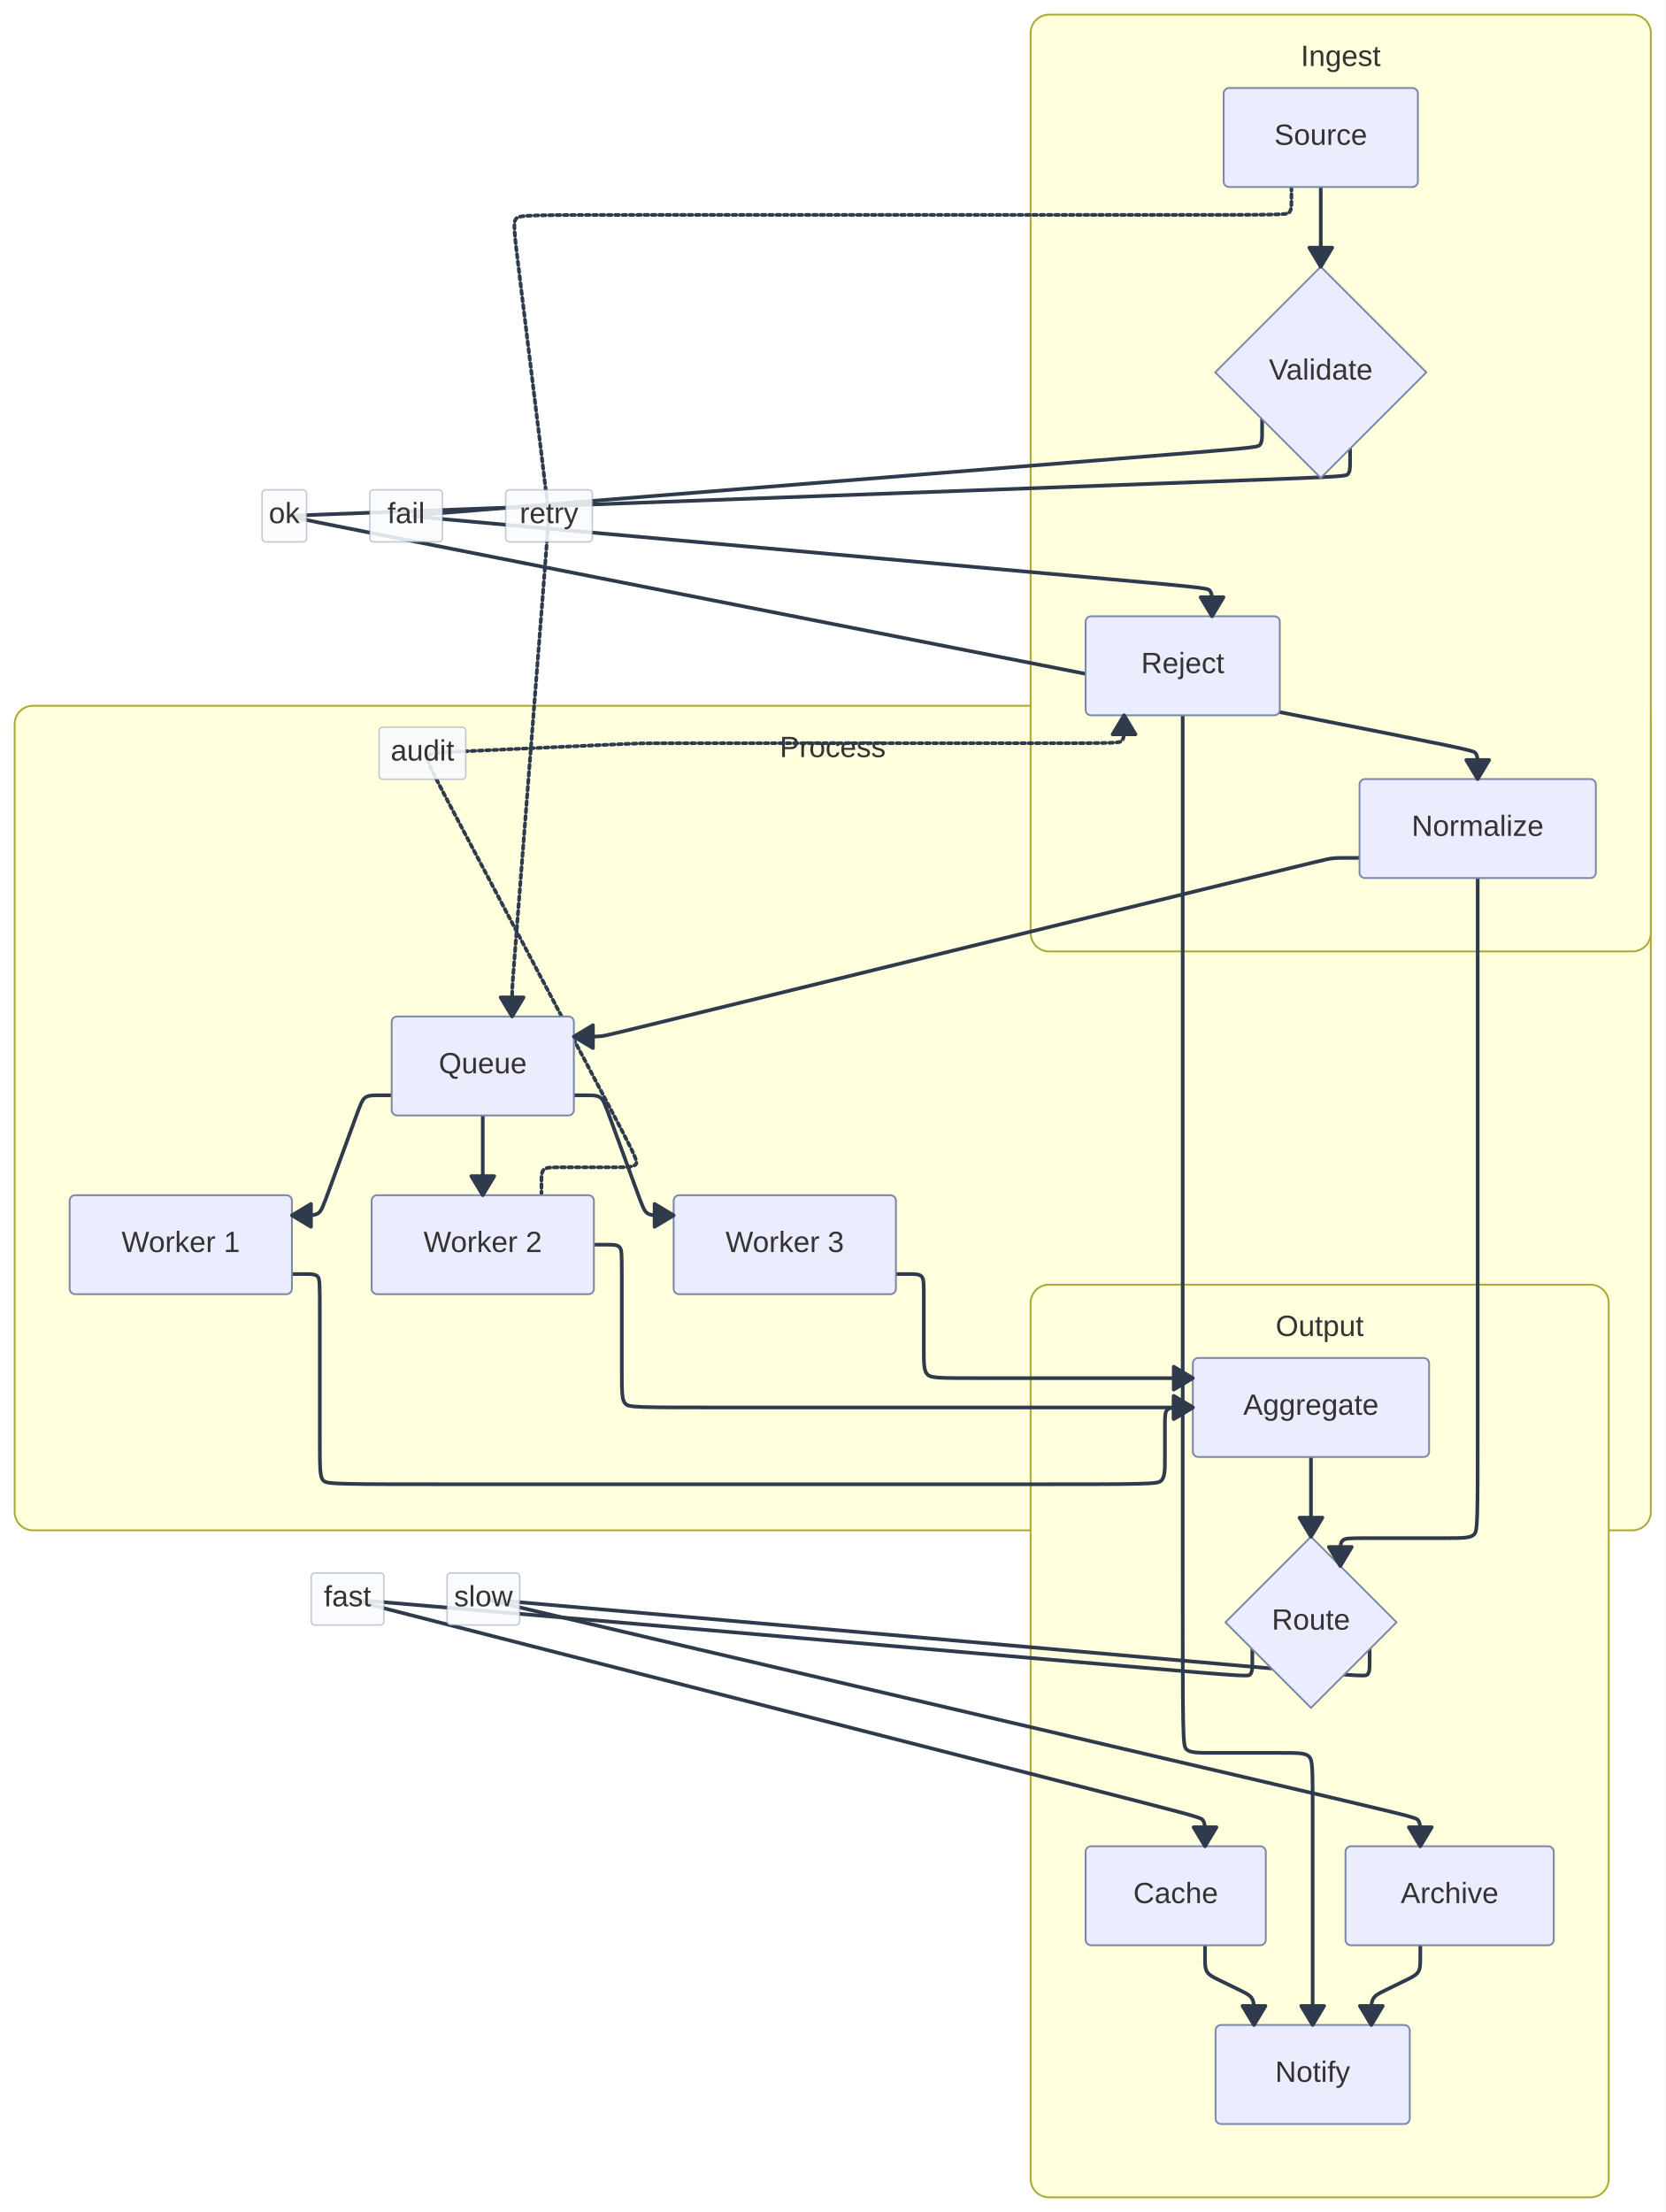
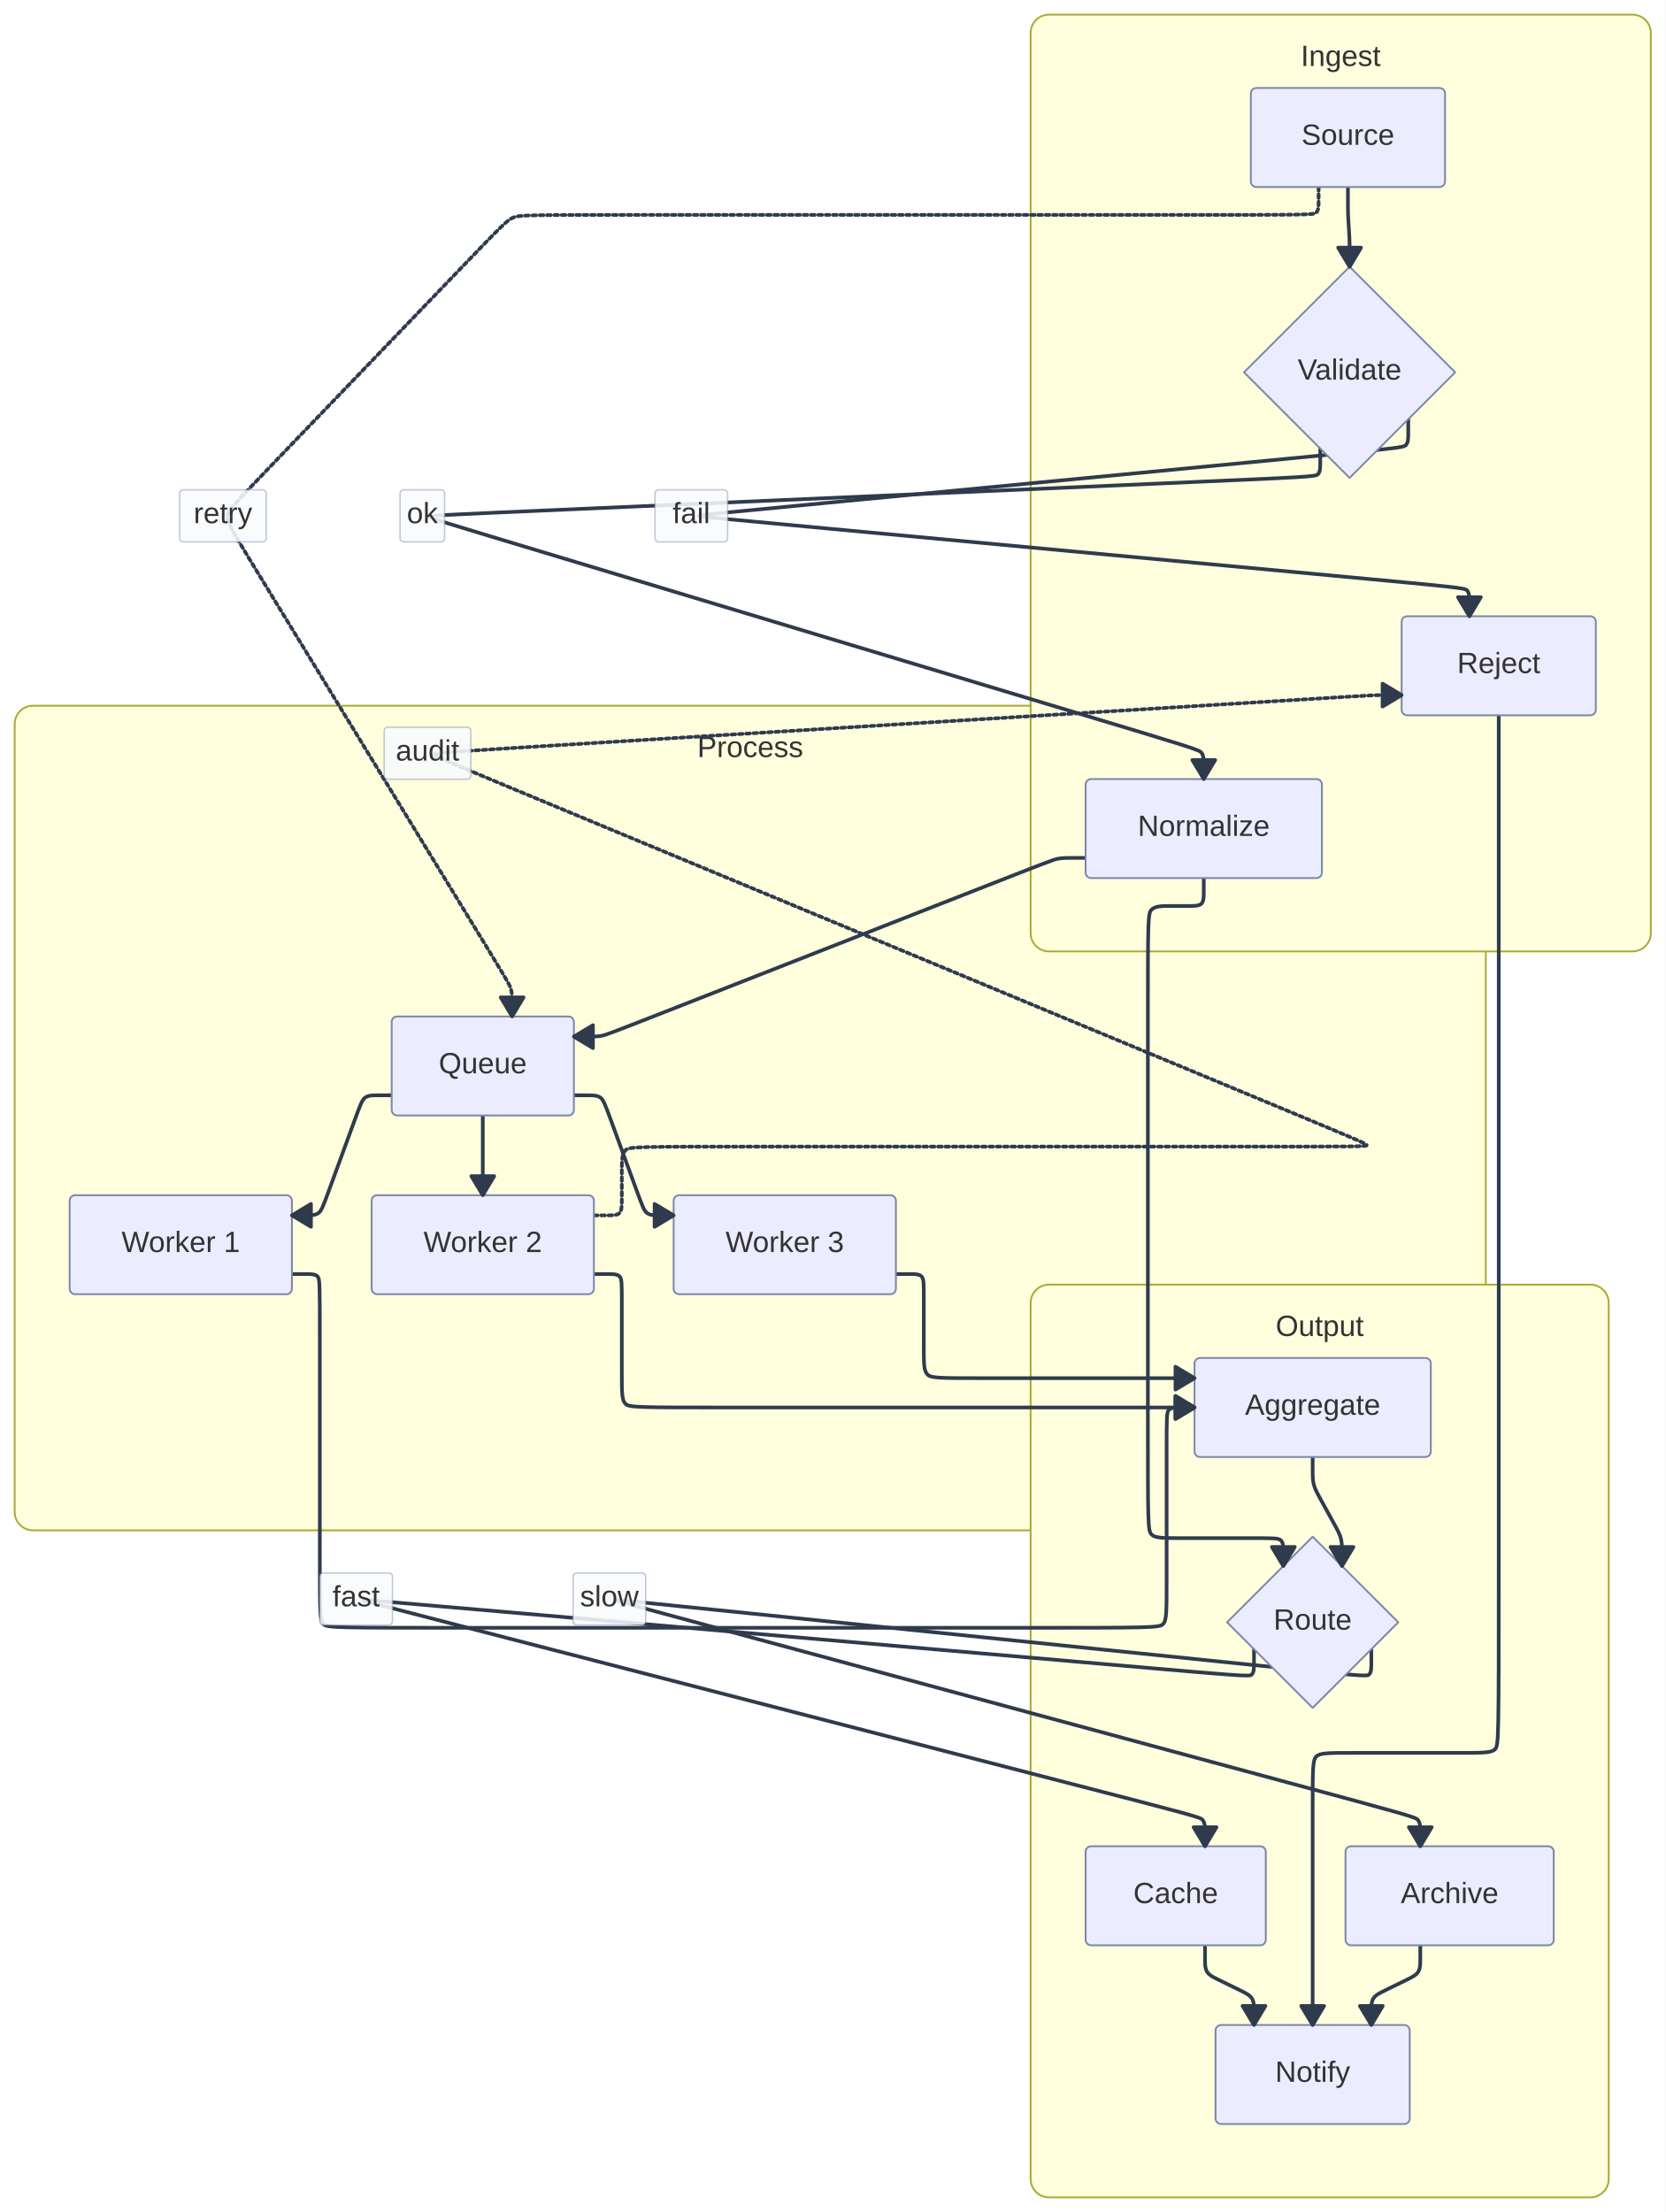
<svg xmlns="http://www.w3.org/2000/svg" width="908.52" height="1206.58" viewBox="0 0 908.52 1206.58">
  <rect x="0" y="0" width="908.52" height="1206.58" fill="#FFFFFF" />
  <defs>
    <marker id="arrow-0" viewBox="0 0 10 10" refX="5" refY="5" markerUnits="userSpaceOnUse" markerWidth="8" markerHeight="8" orient="auto">
      <path d="M 0 0 L 10 5 L 0 10 z" fill="#2F3B4D" stroke="#2F3B4D" stroke-width="1" stroke-dasharray="1,0" />
    </marker>
    <marker id="arrow-start-0" viewBox="0 0 10 10" refX="4.5" refY="5" markerUnits="userSpaceOnUse" markerWidth="8" markerHeight="8" orient="auto">
      <path d="M 0 5 L 10 10 L 10 0 z" fill="#2F3B4D" stroke="#2F3B4D" stroke-width="1" stroke-dasharray="1,0" />
    </marker>
  </defs>
-   <rect x="8.00" y="384.96" width="892.52" height="449.78" rx="10" ry="10" fill="#FFFFDE" stroke="#AAAA33" stroke-width="1" />
-   <text x="454.26" y="412.96" text-anchor="middle" font-family="'trebuchet ms', verdana, arial, sans-serif" font-size="16" fill="#333333">
-     <tspan x="454.26" dy="0.00">Process</tspan>
+   <rect x="8.00" y="384.96" width="802.51" height="449.78" rx="10" ry="10" fill="#FFFFDE" stroke="#AAAA33" stroke-width="1" />
+   <text x="409.25" y="412.96" text-anchor="middle" font-family="'trebuchet ms', verdana, arial, sans-serif" font-size="16" fill="#333333">
+     <tspan x="409.25" dy="0.00">Process</tspan>
  </text>
  <rect x="562.20" y="8.00" width="338.32" height="510.96" rx="10" ry="10" fill="#FFFFDE" stroke="#AAAA33" stroke-width="1" />
  <text x="731.36" y="36.00" text-anchor="middle" font-family="'trebuchet ms', verdana, arial, sans-serif" font-size="16" fill="#333333">
    <tspan x="731.36" dy="0.00">Ingest</tspan>
  </text>
  <rect x="562.20" y="700.74" width="315.35" height="497.84" rx="10" ry="10" fill="#FFFFDE" stroke="#AAAA33" stroke-width="1" />
  <text x="719.88" y="728.74" text-anchor="middle" font-family="'trebuchet ms', verdana, arial, sans-serif" font-size="16" fill="#333333">
    <tspan x="719.88" dy="0.00">Output</tspan>
  </text>
-   <path d="M 720.471,102.000 L 720.471,145.493" fill="none" stroke="#2F3B4D" stroke-width="2" stroke-linecap="round" stroke-linejoin="round" />
-   <path d="M 736.471,244.672L 736.471,245.940C736.471,247.209,736.471,249.746,736.471,252.283C736.471,254.820,736.471,257.357,735.203,258.672C733.936,259.988,731.400,260.082,636.501,263.587C541.601,267.093,354.338,274.010,258.707,277.542C163.077,281.075,159.079,281.223,159.043,281.683C159.007,282.144,162.931,282.918,270.185,304.067C377.439,325.216,588.022,366.740,694.558,387.747C801.094,408.755,803.583,409.246,804.828,410.760C806.072,412.274,806.072,414.811,806.072,417.348C806.072,419.885,806.072,422.422,806.072,423.691L 806.072,424.959" fill="none" stroke="#2F3B4D" stroke-width="2" stroke-linecap="round" stroke-linejoin="round" />
-   <rect x="142.93" y="267.17" width="24.31" height="28.40" rx="2" ry="2" fill="rgba(248,250,252, 0.92)" fill-opacity="0.95" stroke="#7B88A8" stroke-opacity="0.45" stroke-width="0.8" />
-   <text x="155.08" y="285.37" text-anchor="middle" font-family="'trebuchet ms', verdana, arial, sans-serif" font-size="16" fill="#333333">
-     <tspan x="155.08" dy="0.00">ok</tspan>
+   <path d="M 735.296,102.000L 735.296,103.447C735.296,104.894,735.296,107.789,735.296,110.326C735.296,112.863,735.296,115.043,735.371,117.220C735.446,119.397,735.597,121.572,735.672,122.659C735.747,123.747,735.747,123.747,735.822,124.834C735.898,125.921,736.048,128.096,736.123,130.273C736.199,132.450,736.199,134.630,736.199,137.167C736.199,139.704,736.199,142.599,736.199,144.046L 736.199,145.493" fill="none" stroke="#2F3B4D" stroke-width="2" stroke-linecap="round" stroke-linejoin="round" />
+   <path d="M 720.199,244.672L 720.199,245.940C720.199,247.209,720.199,249.746,720.199,252.283C720.199,254.820,720.199,257.357,718.931,258.681C717.664,260.005,715.129,260.116,635.490,263.608C555.851,267.100,399.107,273.972,318.737,277.496C238.367,281.020,234.371,281.195,234.288,281.859C234.205,282.524,238.035,283.677,307.866,304.706C377.697,325.734,513.529,366.638,582.660,387.456C651.790,408.273,654.220,409.005,655.434,410.639C656.649,412.274,656.649,414.811,656.649,417.348C656.649,419.885,656.649,422.422,656.649,423.691L 656.649,424.959" fill="none" stroke="#2F3B4D" stroke-width="2" stroke-linecap="round" stroke-linejoin="round" />
+   <rect x="218.22" y="267.17" width="24.31" height="28.40" rx="2" ry="2" fill="rgba(248,250,252, 0.92)" fill-opacity="0.95" stroke="#7B88A8" stroke-opacity="0.45" stroke-width="0.8" />
+   <text x="230.38" y="285.37" text-anchor="middle" font-family="'trebuchet ms', verdana, arial, sans-serif" font-size="16" fill="#333333">
+     <tspan x="230.38" dy="0.00">ok</tspan>
  </text>
-   <path d="M 688.471,228.672L 688.471,229.940C688.471,231.209,688.471,233.746,688.471,236.283C688.471,238.820,688.471,241.357,687.207,242.727C685.942,244.097,683.413,244.300,607.585,250.386C531.757,256.472,382.629,268.441,306.072,274.586C229.515,280.730,225.528,281.050,225.526,281.390C225.524,281.729,229.508,282.087,301.516,288.569C373.523,295.051,513.554,307.655,584.833,314.071C656.112,320.487,658.639,320.715,659.903,322.097C661.166,323.479,661.166,326.016,661.166,328.553C661.166,331.090,661.166,333.628,661.166,334.896L 661.166,336.165" fill="none" stroke="#2F3B4D" stroke-width="2" stroke-linecap="round" stroke-linejoin="round" />
-   <rect x="201.73" y="267.17" width="39.62" height="28.40" rx="2" ry="2" fill="rgba(248,250,252, 0.92)" fill-opacity="0.95" stroke="#7B88A8" stroke-opacity="0.45" stroke-width="0.8" />
-   <text x="221.54" y="285.37" text-anchor="middle" font-family="'trebuchet ms', verdana, arial, sans-serif" font-size="16" fill="#333333">
-     <tspan x="221.54" dy="0.00">fail</tspan>
+   <path d="M 768.199,228.672L 768.199,229.940C768.199,231.209,768.199,233.746,768.199,236.283C768.199,238.820,768.199,241.357,766.936,242.747C765.673,244.136,763.148,244.378,699.958,250.433C636.768,256.489,512.914,268.357,448.996,274.482C385.078,280.607,381.096,280.989,381.096,281.365C381.097,281.742,385.079,282.113,454.557,288.590C524.034,295.068,659.005,307.652,727.754,314.061C796.503,320.471,799.029,320.707,800.292,322.093C801.555,323.479,801.555,326.016,801.555,328.553C801.555,331.090,801.555,333.628,801.555,334.896L 801.555,336.165" fill="none" stroke="#2F3B4D" stroke-width="2" stroke-linecap="round" stroke-linejoin="round" />
+   <rect x="357.30" y="267.17" width="39.62" height="28.40" rx="2" ry="2" fill="rgba(248,250,252, 0.92)" fill-opacity="0.95" stroke="#7B88A8" stroke-opacity="0.45" stroke-width="0.8" />
+   <text x="377.11" y="285.37" text-anchor="middle" font-family="'trebuchet ms', verdana, arial, sans-serif" font-size="16" fill="#333333">
+     <tspan x="377.11" dy="0.00">fail</tspan>
  </text>
-   <path d="M 741.625,467.959L 740.356,467.959C739.087,467.959,736.550,467.959,734.013,467.959C731.476,467.959,728.939,467.959,726.438,468.261C723.938,468.563,721.473,469.166,656.351,485.113C591.228,501.060,463.447,532.351,398.324,548.298C333.201,564.245,330.737,564.849,328.236,565.150C325.735,565.452,323.198,565.452,320.661,565.452C318.124,565.452,315.587,565.452,314.318,565.452L 313.050,565.452" fill="none" stroke="#2F3B4D" stroke-width="2" stroke-linecap="round" stroke-linejoin="round" />
-   <path d="M 213.658,597.452L 212.389,597.452C211.121,597.452,208.584,597.452,206.047,597.452C203.509,597.452,200.972,597.452,199.268,598.643C197.563,599.835,196.691,602.217,193.132,611.941C189.573,621.666,183.326,638.732,179.767,648.456C176.207,658.180,175.335,660.563,173.631,661.754C171.926,662.945,169.389,662.945,166.852,662.945C164.315,662.945,161.778,662.945,160.509,662.945L 159.241,662.945" fill="none" stroke="#2F3B4D" stroke-width="2" stroke-linecap="round" stroke-linejoin="round" />
-   <path d="M 263.354,608.452 L 263.354,651.945" fill="none" stroke="#2F3B4D" stroke-width="2" stroke-linecap="round" stroke-linejoin="round" />
-   <path d="M 313.050,597.452L 314.318,597.452C315.587,597.452,318.124,597.452,320.661,597.452C323.198,597.452,325.735,597.452,327.440,598.643C329.144,599.835,330.017,602.217,333.576,611.941C337.135,621.666,343.382,638.732,346.941,648.456C350.501,658.180,351.373,660.563,353.077,661.754C354.782,662.945,357.319,662.945,359.856,662.945C362.393,662.945,364.930,662.945,366.199,662.945L 367.467,662.945" fill="none" stroke="#2F3B4D" stroke-width="2" stroke-linecap="round" stroke-linejoin="round" />
-   <path d="M 159.241,694.945L 160.509,694.945C161.778,694.945,164.315,694.945,166.852,694.945C169.389,694.945,171.926,694.945,173.195,696.214C174.463,697.482,174.463,700.019,174.463,717.133C174.463,734.248,174.463,765.939,174.463,783.784C174.463,801.630,174.463,805.630,176.463,807.630C178.463,809.630,182.463,809.630,257.296,809.630C332.129,809.630,477.795,809.630,552.628,809.630C627.461,809.630,631.461,809.630,633.461,807.630C635.461,805.630,635.461,801.630,635.461,795.917C635.461,790.204,635.461,782.777,635.461,777.796C635.461,772.814,635.461,770.277,636.729,769.008C637.998,767.740,640.535,767.740,643.072,767.740C645.609,767.740,648.146,767.740,649.415,767.740L 650.684,767.740" fill="none" stroke="#2F3B4D" stroke-width="2" stroke-linecap="round" stroke-linejoin="round" />
-   <path d="M 323.974,678.945L 325.243,678.945C326.511,678.945,329.048,678.945,331.586,678.945C334.123,678.945,336.660,678.945,337.928,680.214C339.197,681.482,339.197,684.019,339.197,696.818C339.197,709.617,339.197,732.679,339.197,746.209C339.197,759.740,339.197,763.740,341.197,765.740C343.197,767.740,347.197,767.740,399.111,767.740C451.026,767.740,550.855,767.740,600.769,767.740L 650.684,767.740" fill="none" stroke="#2F3B4D" stroke-width="2" stroke-linecap="round" stroke-linejoin="round" />
-   <path d="M 488.708,694.945L 489.977,694.945C491.245,694.945,493.782,694.945,496.319,694.945C498.856,694.945,501.393,694.945,502.662,696.214C503.931,697.482,503.931,700.019,503.931,707.485C503.931,714.951,503.931,727.345,503.931,735.542C503.931,743.740,503.931,747.740,505.931,749.740C507.931,751.740,511.931,751.740,536.389,751.740C560.848,751.740,605.766,751.740,628.225,751.740L 650.684,751.740" fill="none" stroke="#2F3B4D" stroke-width="2" stroke-linecap="round" stroke-linejoin="round" />
-   <path d="M 715.131,794.740 L 715.131,838.233" fill="none" stroke="#2F3B4D" stroke-width="2" stroke-linecap="round" stroke-linejoin="round" />
-   <path d="M 683.131,899.594L 683.131,900.863C683.131,902.131,683.131,904.668,683.131,907.206C683.131,909.743,683.131,912.280,681.868,913.439C680.604,914.599,678.076,914.380,597.810,907.449C517.543,900.518,359.538,886.874,278.543,879.880C197.547,872.885,193.562,872.541,193.507,872.865C193.452,873.188,197.327,874.180,274.059,893.810C350.790,913.440,500.377,951.709,576.400,971.158C652.423,990.607,654.881,991.236,656.110,992.819C657.339,994.402,657.339,996.939,657.339,999.476C657.339,1002.013,657.339,1004.550,657.339,1005.819L 657.339,1007.087" fill="none" stroke="#2F3B4D" stroke-width="2" stroke-linecap="round" stroke-linejoin="round" />
-   <rect x="169.77" y="858.00" width="39.62" height="28.40" rx="2" ry="2" fill="rgba(248,250,252, 0.92)" fill-opacity="0.95" stroke="#7B88A8" stroke-opacity="0.45" stroke-width="0.8" />
-   <text x="189.58" y="876.20" text-anchor="middle" font-family="'trebuchet ms', verdana, arial, sans-serif" font-size="16" fill="#333333">
-     <tspan x="189.58" dy="0.00">fast</tspan>
+   <path d="M 592.201,467.959L 590.932,467.959C589.664,467.959,587.127,467.959,584.590,467.959C582.053,467.959,579.516,467.959,577.066,468.422C574.616,468.885,572.254,469.811,531.985,485.597C491.715,501.383,413.539,532.029,373.269,547.814C333.000,563.600,330.638,564.526,328.188,564.989C325.738,565.452,323.201,565.452,320.664,565.452C318.127,565.452,315.590,565.452,314.322,565.452L 313.053,565.452" fill="none" stroke="#2F3B4D" stroke-width="2" stroke-linecap="round" stroke-linejoin="round" />
+   <path d="M 213.661,597.452L 212.392,597.452C211.124,597.452,208.587,597.452,206.050,597.452C203.513,597.452,200.975,597.452,199.271,598.643C197.566,599.835,196.694,602.217,193.134,611.941C189.574,621.666,183.327,638.732,179.767,648.456C176.208,658.180,175.335,660.563,173.631,661.754C171.926,662.945,169.389,662.945,166.852,662.945C164.315,662.945,161.778,662.945,160.509,662.945L 159.241,662.945" fill="none" stroke="#2F3B4D" stroke-width="2" stroke-linecap="round" stroke-linejoin="round" />
+   <path d="M 263.357,608.452 L 263.354,651.945" fill="none" stroke="#2F3B4D" stroke-width="2" stroke-linecap="round" stroke-linejoin="round" />
+   <path d="M 313.053,597.452L 314.322,597.452C315.590,597.452,318.127,597.452,320.664,597.452C323.201,597.452,325.738,597.452,327.443,598.643C329.147,599.835,330.019,602.217,333.578,611.941C337.137,621.666,343.383,638.732,346.942,648.456C350.501,658.180,351.373,660.563,353.077,661.754C354.782,662.945,357.319,662.945,359.856,662.945C362.393,662.945,364.930,662.945,366.199,662.945L 367.467,662.945" fill="none" stroke="#2F3B4D" stroke-width="2" stroke-linecap="round" stroke-linejoin="round" />
+   <path d="M 159.241,694.945L 160.509,694.945C161.778,694.945,164.315,694.945,166.852,694.945C169.389,694.945,171.926,694.945,173.195,696.214C174.463,697.482,174.463,700.019,174.463,730.181C174.463,760.343,174.463,818.130,174.463,849.024C174.463,879.917,174.463,883.917,176.463,885.917C178.463,887.917,182.463,887.917,257.451,887.917C332.438,887.917,478.413,887.917,553.400,887.917C628.387,887.917,632.387,887.917,634.387,885.917C636.387,883.917,636.387,879.917,636.387,861.156C636.387,842.395,636.387,808.873,636.387,790.844C636.387,772.814,636.387,770.277,637.656,769.008C638.924,767.740,641.462,767.740,643.999,767.740C646.536,767.740,649.073,767.740,650.341,767.740L 651.610,767.740" fill="none" stroke="#2F3B4D" stroke-width="2" stroke-linecap="round" stroke-linejoin="round" />
+   <path d="M 323.974,694.945L 325.243,694.945C326.511,694.945,329.048,694.945,331.586,694.945C334.123,694.945,336.660,694.945,337.928,696.214C339.197,697.482,339.197,700.019,339.197,710.152C339.197,720.284,339.197,738.012,339.197,748.876C339.197,759.740,339.197,763.740,341.197,765.740C343.197,767.740,347.197,767.740,399.266,767.740C451.335,767.740,551.472,767.740,601.541,767.740L 651.610,767.740" fill="none" stroke="#2F3B4D" stroke-width="2" stroke-linecap="round" stroke-linejoin="round" />
+   <path d="M 488.708,694.945L 489.977,694.945C491.245,694.945,493.782,694.945,496.319,694.945C498.856,694.945,501.393,694.945,502.662,696.214C503.931,697.482,503.931,700.019,503.931,707.485C503.931,714.951,503.931,727.345,503.931,735.542C503.931,743.740,503.931,747.740,505.931,749.740C507.931,751.740,511.931,751.740,536.544,751.740C561.157,751.740,606.383,751.740,628.997,751.740L 651.610,751.740" fill="none" stroke="#2F3B4D" stroke-width="2" stroke-linecap="round" stroke-linejoin="round" />
+   <path d="M 716.058,794.740L 716.058,796.008C716.058,797.277,716.058,799.814,716.058,802.351C716.058,804.888,716.058,807.425,716.670,809.805C717.282,812.185,718.506,814.407,720.560,818.137C722.614,821.867,725.499,827.105,727.553,830.835C729.607,834.565,730.831,836.788,731.443,839.168C732.055,841.547,732.055,844.084,732.055,846.621C732.055,849.159,732.055,851.696,732.055,852.964L 732.055,854.233" fill="none" stroke="#2F3B4D" stroke-width="2" stroke-linecap="round" stroke-linejoin="round" />
+   <path d="M 684.055,899.594L 684.055,900.863C684.055,902.131,684.055,904.668,684.055,907.206C684.055,909.743,684.055,912.280,682.791,913.438C681.527,914.597,679.000,914.377,599.363,907.447C519.727,900.517,362.982,886.877,282.617,879.884C202.252,872.891,198.267,872.544,198.211,872.871C198.155,873.198,202.027,874.199,277.975,893.826C353.923,913.453,501.946,951.707,577.186,971.151C652.426,990.595,654.882,991.230,656.110,992.816C657.339,994.402,657.339,996.939,657.339,999.476C657.339,1002.013,657.339,1004.550,657.339,1005.819L 657.339,1007.087" fill="none" stroke="#2F3B4D" stroke-width="2" stroke-linecap="round" stroke-linejoin="round" />
+   <rect x="174.47" y="858.00" width="39.62" height="28.40" rx="2" ry="2" fill="rgba(248,250,252, 0.92)" fill-opacity="0.95" stroke="#7B88A8" stroke-opacity="0.45" stroke-width="0.8" />
+   <text x="194.28" y="876.20" text-anchor="middle" font-family="'trebuchet ms', verdana, arial, sans-serif" font-size="16" fill="#333333">
+     <tspan x="194.28" dy="0.00">fast</tspan>
  </text>
-   <path d="M 747.131,899.594L 747.131,900.863C747.131,902.131,747.131,904.668,747.131,907.206C747.131,909.743,747.131,912.280,745.868,913.437C744.604,914.594,742.077,914.371,663.496,907.444C584.914,900.516,430.279,886.883,350.969,879.892C271.660,872.900,267.675,872.548,267.630,872.829C267.585,873.109,271.480,874.021,355.423,893.676C439.367,913.332,603.359,951.731,686.590,971.219C769.822,990.708,772.292,991.286,773.527,992.844C774.762,994.402,774.762,996.939,774.762,999.476C774.762,1002.013,774.762,1004.550,774.762,1005.819L 774.762,1007.087" fill="none" stroke="#2F3B4D" stroke-width="2" stroke-linecap="round" stroke-linejoin="round" />
-   <rect x="243.88" y="858.00" width="39.62" height="28.40" rx="2" ry="2" fill="rgba(248,250,252, 0.92)" fill-opacity="0.95" stroke="#7B88A8" stroke-opacity="0.45" stroke-width="0.8" />
-   <text x="263.69" y="876.20" text-anchor="middle" font-family="'trebuchet ms', verdana, arial, sans-serif" font-size="16" fill="#333333">
-     <tspan x="263.69" dy="0.00">slow</tspan>
+   <path d="M 748.055,899.594L 748.055,900.863C748.055,902.131,748.055,904.668,748.055,907.206C748.055,909.743,748.055,912.280,746.793,913.419C745.531,914.558,743.007,914.299,675.722,907.400C608.438,900.501,476.392,886.961,408.380,879.987C340.367,873.013,336.388,872.605,336.329,872.923C336.270,873.242,340.131,874.286,412.632,893.900C485.133,913.513,626.274,951.695,698.069,971.117C769.864,990.540,772.313,991.202,773.538,992.802C774.762,994.402,774.762,996.939,774.762,999.476C774.762,1002.013,774.762,1004.550,774.762,1005.819L 774.762,1007.087" fill="none" stroke="#2F3B4D" stroke-width="2" stroke-linecap="round" stroke-linejoin="round" />
+   <rect x="312.60" y="858.00" width="39.62" height="28.40" rx="2" ry="2" fill="rgba(248,250,252, 0.92)" fill-opacity="0.95" stroke="#7B88A8" stroke-opacity="0.45" stroke-width="0.8" />
+   <text x="332.41" y="876.20" text-anchor="middle" font-family="'trebuchet ms', verdana, arial, sans-serif" font-size="16" fill="#333333">
+     <tspan x="332.41" dy="0.00">slow</tspan>
  </text>
-   <path d="M 657.339,1061.087L 657.339,1062.356C657.339,1063.625,657.339,1066.162,657.339,1068.699C657.339,1071.236,657.339,1073.773,658.479,1075.598C659.618,1077.423,661.898,1078.537,665.210,1080.155C668.522,1081.773,672.867,1083.895,676.179,1085.513C679.491,1087.131,681.771,1088.244,682.911,1090.069C684.050,1091.895,684.050,1094.432,684.050,1096.969C684.050,1099.506,684.050,1102.043,684.050,1103.312L 684.050,1104.580" fill="none" stroke="#2F3B4D" stroke-width="2" stroke-linecap="round" stroke-linejoin="round" />
-   <path d="M 774.762,1061.087L 774.762,1062.356C774.762,1063.625,774.762,1066.162,774.762,1068.699C774.762,1071.236,774.762,1073.773,773.622,1075.598C772.483,1077.423,770.203,1078.537,766.891,1080.155C763.579,1081.773,759.234,1083.895,755.922,1085.513C752.610,1087.131,750.330,1088.244,749.190,1090.069C748.050,1091.895,748.050,1094.432,748.050,1096.969C748.050,1099.506,748.050,1102.043,748.050,1103.312L 748.050,1104.580" fill="none" stroke="#2F3B4D" stroke-width="2" stroke-linecap="round" stroke-linejoin="round" />
-   <path d="M 645.166,390.165L 645.166,482.494C645.166,574.823,645.166,759.481,645.166,853.810C645.166,948.139,645.166,952.139,647.166,954.139C649.166,956.139,653.166,956.139,662.980,956.139C672.794,956.139,688.422,956.139,698.236,956.139C708.050,956.139,712.050,956.139,714.050,958.139C716.050,960.139,716.050,964.139,716.050,988.879C716.050,1013.619,716.050,1059.100,716.050,1081.840L 716.050,1104.580" fill="none" stroke="#2F3B4D" stroke-width="2" stroke-linecap="round" stroke-linejoin="round" />
-   <path d="M 704.471,102.000L 704.471,103.269C704.471,104.537,704.471,107.074,704.471,109.611C704.471,112.148,704.471,114.685,703.203,115.954C701.934,117.223,699.397,117.223,630.544,117.223C561.691,117.223,426.522,117.223,356.938,117.223C287.354,117.223,283.354,117.223,281.597,119.208C279.841,121.193,280.327,125.163,283.439,150.536C286.550,175.909,292.285,222.684,295.396,248.057C298.508,273.430,298.994,277.400,299.082,281.379C299.170,285.358,298.859,289.346,295.603,331.058C292.347,372.770,286.147,452.206,282.948,493.188C279.749,534.171,279.551,536.700,279.453,539.233C279.354,541.767,279.354,544.304,279.354,546.841C279.354,549.378,279.354,551.915,279.354,553.184L 279.354,554.452" fill="none" stroke="#2F3B4D" stroke-width="2" stroke-dasharray="2" stroke-linecap="round" stroke-linejoin="round" />
-   <rect x="275.84" y="267.17" width="47.28" height="28.40" rx="2" ry="2" fill="rgba(248,250,252, 0.92)" fill-opacity="0.95" stroke="#7B88A8" stroke-opacity="0.45" stroke-width="0.8" />
-   <text x="299.48" y="285.37" text-anchor="middle" font-family="'trebuchet ms', verdana, arial, sans-serif" font-size="16" fill="#333333">
-     <tspan x="299.48" dy="0.00">retry</tspan>
+   <path d="M 657.339,1061.087L 657.339,1062.356C657.339,1063.625,657.339,1066.162,657.339,1068.699C657.339,1071.236,657.339,1073.773,658.479,1075.598C659.618,1077.423,661.898,1078.537,665.210,1080.155C668.522,1081.773,672.866,1083.895,676.178,1085.513C679.490,1087.131,681.770,1088.244,682.910,1090.069C684.049,1091.895,684.049,1094.432,684.049,1096.969C684.049,1099.506,684.049,1102.043,684.049,1103.312L 684.049,1104.580" fill="none" stroke="#2F3B4D" stroke-width="2" stroke-linecap="round" stroke-linejoin="round" />
+   <path d="M 774.762,1061.087L 774.762,1062.356C774.762,1063.625,774.762,1066.162,774.762,1068.699C774.762,1071.236,774.762,1073.773,773.622,1075.598C772.482,1077.423,770.203,1078.537,766.891,1080.155C763.578,1081.773,759.233,1083.895,755.921,1085.513C752.609,1087.131,750.329,1088.244,749.189,1090.069C748.049,1091.895,748.049,1094.432,748.049,1096.969C748.049,1099.506,748.049,1102.043,748.049,1103.312L 748.049,1104.580" fill="none" stroke="#2F3B4D" stroke-width="2" stroke-linecap="round" stroke-linejoin="round" />
+   <path d="M 817.555,390.165L 817.555,482.494C817.555,574.823,817.555,759.481,817.555,853.810C817.555,948.139,817.555,952.139,815.555,954.139C813.555,956.139,809.555,956.139,794.637,956.139C779.720,956.139,753.885,956.139,738.967,956.139C724.049,956.139,720.049,956.139,718.049,958.139C716.049,960.139,716.049,964.139,716.049,988.879C716.049,1013.619,716.049,1059.100,716.049,1081.840L 716.049,1104.580" fill="none" stroke="#2F3B4D" stroke-width="2" stroke-linecap="round" stroke-linejoin="round" />
+   <path d="M 719.296,102.000L 719.296,103.269C719.296,104.537,719.296,107.074,719.296,109.611C719.296,112.148,719.296,114.685,718.027,115.954C716.759,117.223,714.221,117.223,642.898,117.223C571.575,117.223,431.466,117.223,359.412,117.223C287.357,117.223,283.357,117.223,279.971,118.665C276.585,120.107,273.814,122.991,248.909,148.907C224.005,174.823,176.968,223.770,152.064,249.686C127.159,275.602,124.388,278.486,124.046,281.634C123.703,284.782,125.791,288.195,151.419,330.089C177.047,371.983,226.216,452.360,251.463,493.631C276.709,534.901,278.033,537.065,278.695,539.416C279.357,541.767,279.357,544.304,279.357,546.841C279.357,549.378,279.357,551.915,279.357,553.184L 279.357,554.452" fill="none" stroke="#2F3B4D" stroke-width="2" stroke-dasharray="2" stroke-linecap="round" stroke-linejoin="round" />
+   <rect x="97.98" y="267.17" width="47.28" height="28.40" rx="2" ry="2" fill="rgba(248,250,252, 0.92)" fill-opacity="0.95" stroke="#7B88A8" stroke-opacity="0.45" stroke-width="0.8" />
+   <text x="121.62" y="285.37" text-anchor="middle" font-family="'trebuchet ms', verdana, arial, sans-serif" font-size="16" fill="#333333">
+     <tspan x="121.62" dy="0.00">retry</tspan>
  </text>
-   <path d="M 806.072,478.959L 806.072,536.968C806.072,594.976,806.072,710.993,806.072,771.002C806.072,831.010,806.072,835.010,804.072,837.010C802.072,839.010,798.072,839.010,786.851,839.010C775.629,839.010,757.186,839.010,746.696,839.010C736.206,839.010,733.668,839.010,732.400,840.279C731.131,841.547,731.131,844.084,731.131,846.621C731.131,849.159,731.131,851.696,731.131,852.964L 731.131,854.233" fill="none" stroke="#2F3B4D" stroke-width="2" stroke-linecap="round" stroke-linejoin="round" />
-   <path d="M 295.354,651.945L 295.354,650.677C295.354,649.408,295.354,646.871,295.354,644.334C295.354,641.797,295.354,639.260,296.623,637.991C297.891,636.723,300.428,636.723,307.515,636.723C314.602,636.723,326.240,636.723,334.058,636.723C341.877,636.723,345.877,636.723,346.942,634.955C348.007,633.187,346.137,629.651,327.166,593.775C308.195,557.900,272.123,489.686,253.152,453.811C234.181,417.935,232.311,414.399,233.374,412.540C234.437,410.680,238.433,410.497,256.341,409.676C274.249,408.855,306.069,407.396,323.977,406.575C341.885,405.754,345.881,405.570,349.879,405.479C353.877,405.387,357.877,405.387,400.490,405.387C443.103,405.387,524.329,405.387,566.211,405.387C608.092,405.387,610.629,405.387,611.898,404.119C613.166,402.850,613.166,400.313,613.166,397.776C613.166,395.239,613.166,392.702,613.166,391.433L 613.166,390.165" fill="none" stroke="#2F3B4D" stroke-width="2" stroke-dasharray="2" stroke-linecap="round" stroke-linejoin="round" />
-   <rect x="206.80" y="396.66" width="47.28" height="28.40" rx="2" ry="2" fill="rgba(248,250,252, 0.92)" fill-opacity="0.95" stroke="#7B88A8" stroke-opacity="0.45" stroke-width="0.8" />
-   <text x="230.44" y="414.86" text-anchor="middle" font-family="'trebuchet ms', verdana, arial, sans-serif" font-size="16" fill="#333333">
-     <tspan x="230.44" dy="0.00">audit</tspan>
+   <path d="M 656.649,478.959L 656.649,480.228C656.649,481.496,656.649,484.033,656.649,486.570C656.649,489.107,656.649,491.645,655.380,492.913C654.112,494.182,651.575,494.182,648.493,494.182C645.412,494.182,641.786,494.182,637.973,494.182C634.160,494.182,630.160,494.182,628.160,496.182C626.160,498.182,626.160,502.182,626.160,557.653C626.160,613.125,626.160,720.067,626.160,775.539C626.160,831.010,626.160,835.010,628.160,837.010C630.160,839.010,634.160,839.010,645.207,839.010C656.255,839.010,674.349,839.010,684.665,839.010C694.981,839.010,697.518,839.010,698.786,840.279C700.055,841.547,700.055,844.084,700.055,846.621C700.055,849.159,700.055,851.696,700.055,852.964L 700.055,854.233" fill="none" stroke="#2F3B4D" stroke-width="2" stroke-linecap="round" stroke-linejoin="round" />
+   <path d="M 323.974,662.945L 325.243,662.945C326.511,662.945,329.048,662.945,331.586,662.945C334.123,662.945,336.660,662.945,337.928,661.677C339.197,660.408,339.197,657.871,339.197,653.620C339.197,649.369,339.197,643.404,339.197,638.421C339.197,633.438,339.197,629.438,341.197,627.438C343.197,625.438,347.197,625.438,413.559,625.438C479.920,625.438,608.644,625.438,675.005,625.438C741.367,625.438,745.367,625.438,745.520,624.670C745.674,623.903,741.980,622.367,657.798,587.373C573.616,552.378,408.946,483.924,324.764,448.929C240.582,413.934,236.889,412.399,237.038,411.508C237.188,410.618,241.180,410.373,325.943,405.168C410.705,399.962,576.238,389.797,660.270,384.636C744.303,379.476,746.835,379.320,749.370,379.242C751.904,379.165,754.441,379.165,756.979,379.165C759.516,379.165,762.053,379.165,763.321,379.165L 764.590,379.165" fill="none" stroke="#2F3B4D" stroke-width="2" stroke-dasharray="2" stroke-linecap="round" stroke-linejoin="round" />
+   <rect x="209.56" y="396.66" width="47.28" height="28.40" rx="2" ry="2" fill="rgba(248,250,252, 0.92)" fill-opacity="0.95" stroke="#7B88A8" stroke-opacity="0.45" stroke-width="0.8" />
+   <text x="233.20" y="414.86" text-anchor="middle" font-family="'trebuchet ms', verdana, arial, sans-serif" font-size="16" fill="#333333">
+     <tspan x="233.20" dy="0.00">audit</tspan>
  </text>
-   <rect x="667.51" y="48.00" width="105.93" height="54.00" rx="3" ry="3" fill="#ECECFF" stroke="#7B88A8" stroke-width="1" stroke-linejoin="round" stroke-linecap="round" />
-   <text x="720.47" y="79.00" text-anchor="middle" font-family="'trebuchet ms', verdana, arial, sans-serif" font-size="16" fill="#333333">
-     <tspan x="720.47" dy="0.00">Source</tspan>
+   <rect x="682.33" y="48.00" width="105.93" height="54.00" rx="3" ry="3" fill="#ECECFF" stroke="#7B88A8" stroke-width="1" stroke-linejoin="round" stroke-linecap="round" />
+   <text x="735.30" y="79.00" text-anchor="middle" font-family="'trebuchet ms', verdana, arial, sans-serif" font-size="16" fill="#333333">
+     <tspan x="735.30" dy="0.00">Source</tspan>
  </text>
-   <polygon points="720.47,145.49 778.06,203.08 720.47,260.67 662.88,203.08" fill="#ECECFF" stroke="#7B88A8" stroke-width="1" stroke-linejoin="round" stroke-linecap="round" />
-   <text x="720.47" y="207.08" text-anchor="middle" font-family="'trebuchet ms', verdana, arial, sans-serif" font-size="16" fill="#333333">
-     <tspan x="720.47" dy="0.00">Validate</tspan>
+   <polygon points="736.20,145.49 793.79,203.08 736.20,260.67 678.61,203.08" fill="#ECECFF" stroke="#7B88A8" stroke-width="1" stroke-linejoin="round" stroke-linecap="round" />
+   <text x="736.20" y="207.08" text-anchor="middle" font-family="'trebuchet ms', verdana, arial, sans-serif" font-size="16" fill="#333333">
+     <tspan x="736.20" dy="0.00">Validate</tspan>
  </text>
-   <rect x="741.62" y="424.96" width="128.90" height="54.00" rx="3" ry="3" fill="#ECECFF" stroke="#7B88A8" stroke-width="1" stroke-linejoin="round" stroke-linecap="round" />
-   <text x="806.07" y="455.96" text-anchor="middle" font-family="'trebuchet ms', verdana, arial, sans-serif" font-size="16" fill="#333333">
-     <tspan x="806.07" dy="0.00">Normalize</tspan>
+   <rect x="592.20" y="424.96" width="128.90" height="54.00" rx="3" ry="3" fill="#ECECFF" stroke="#7B88A8" stroke-width="1" stroke-linejoin="round" stroke-linecap="round" />
+   <text x="656.65" y="455.96" text-anchor="middle" font-family="'trebuchet ms', verdana, arial, sans-serif" font-size="16" fill="#333333">
+     <tspan x="656.65" dy="0.00">Normalize</tspan>
  </text>
-   <rect x="592.20" y="336.16" width="105.93" height="54.00" rx="3" ry="3" fill="#ECECFF" stroke="#7B88A8" stroke-width="1" stroke-linejoin="round" stroke-linecap="round" />
-   <text x="645.17" y="367.16" text-anchor="middle" font-family="'trebuchet ms', verdana, arial, sans-serif" font-size="16" fill="#333333">
-     <tspan x="645.17" dy="0.00">Reject</tspan>
+   <rect x="764.59" y="336.16" width="105.93" height="54.00" rx="3" ry="3" fill="#ECECFF" stroke="#7B88A8" stroke-width="1" stroke-linejoin="round" stroke-linecap="round" />
+   <text x="817.55" y="367.16" text-anchor="middle" font-family="'trebuchet ms', verdana, arial, sans-serif" font-size="16" fill="#333333">
+     <tspan x="817.55" dy="0.00">Reject</tspan>
  </text>
  <rect x="213.66" y="554.45" width="99.39" height="54.00" rx="3" ry="3" fill="#ECECFF" stroke="#7B88A8" stroke-width="1" stroke-linejoin="round" stroke-linecap="round" />
-   <text x="263.35" y="585.45" text-anchor="middle" font-family="'trebuchet ms', verdana, arial, sans-serif" font-size="16" fill="#333333">
-     <tspan x="263.35" dy="0.00">Queue</tspan>
+   <text x="263.36" y="585.45" text-anchor="middle" font-family="'trebuchet ms', verdana, arial, sans-serif" font-size="16" fill="#333333">
+     <tspan x="263.36" dy="0.00">Queue</tspan>
  </text>
  <rect x="38.00" y="651.95" width="121.24" height="54.00" rx="3" ry="3" fill="#ECECFF" stroke="#7B88A8" stroke-width="1" stroke-linejoin="round" stroke-linecap="round" />
  <text x="98.62" y="682.95" text-anchor="middle" font-family="'trebuchet ms', verdana, arial, sans-serif" font-size="16" fill="#333333">
    <tspan x="98.62" dy="0.00">Worker 1</tspan>
  </text>
  <rect x="202.73" y="651.95" width="121.24" height="54.00" rx="3" ry="3" fill="#ECECFF" stroke="#7B88A8" stroke-width="1" stroke-linejoin="round" stroke-linecap="round" />
  <text x="263.35" y="682.95" text-anchor="middle" font-family="'trebuchet ms', verdana, arial, sans-serif" font-size="16" fill="#333333">
    <tspan x="263.35" dy="0.00">Worker 2</tspan>
  </text>
  <rect x="367.47" y="651.95" width="121.24" height="54.00" rx="3" ry="3" fill="#ECECFF" stroke="#7B88A8" stroke-width="1" stroke-linejoin="round" stroke-linecap="round" />
  <text x="428.09" y="682.95" text-anchor="middle" font-family="'trebuchet ms', verdana, arial, sans-serif" font-size="16" fill="#333333">
    <tspan x="428.09" dy="0.00">Worker 3</tspan>
  </text>
-   <rect x="650.68" y="740.74" width="128.90" height="54.00" rx="3" ry="3" fill="#ECECFF" stroke="#7B88A8" stroke-width="1" stroke-linejoin="round" stroke-linecap="round" />
-   <text x="715.13" y="771.74" text-anchor="middle" font-family="'trebuchet ms', verdana, arial, sans-serif" font-size="16" fill="#333333">
-     <tspan x="715.13" dy="0.00">Aggregate</tspan>
+   <rect x="651.61" y="740.74" width="128.90" height="54.00" rx="3" ry="3" fill="#ECECFF" stroke="#7B88A8" stroke-width="1" stroke-linejoin="round" stroke-linecap="round" />
+   <text x="716.06" y="771.74" text-anchor="middle" font-family="'trebuchet ms', verdana, arial, sans-serif" font-size="16" fill="#333333">
+     <tspan x="716.06" dy="0.00">Aggregate</tspan>
  </text>
-   <polygon points="715.13,838.23 761.81,884.91 715.13,931.59 668.45,884.91" fill="#ECECFF" stroke="#7B88A8" stroke-width="1" stroke-linejoin="round" stroke-linecap="round" />
-   <text x="715.13" y="888.91" text-anchor="middle" font-family="'trebuchet ms', verdana, arial, sans-serif" font-size="16" fill="#333333">
-     <tspan x="715.13" dy="0.00">Route</tspan>
+   <polygon points="716.05,838.23 762.74,884.91 716.05,931.59 669.37,884.91" fill="#ECECFF" stroke="#7B88A8" stroke-width="1" stroke-linejoin="round" stroke-linecap="round" />
+   <text x="716.05" y="888.91" text-anchor="middle" font-family="'trebuchet ms', verdana, arial, sans-serif" font-size="16" fill="#333333">
+     <tspan x="716.05" dy="0.00">Route</tspan>
  </text>
  <rect x="592.20" y="1007.09" width="98.28" height="54.00" rx="3" ry="3" fill="#ECECFF" stroke="#7B88A8" stroke-width="1" stroke-linejoin="round" stroke-linecap="round" />
  <text x="641.34" y="1038.09" text-anchor="middle" font-family="'trebuchet ms', verdana, arial, sans-serif" font-size="16" fill="#333333">
    <tspan x="641.34" dy="0.00">Cache</tspan>
  </text>
  <rect x="733.97" y="1007.09" width="113.59" height="54.00" rx="3" ry="3" fill="#ECECFF" stroke="#7B88A8" stroke-width="1" stroke-linejoin="round" stroke-linecap="round" />
  <text x="790.76" y="1038.09" text-anchor="middle" font-family="'trebuchet ms', verdana, arial, sans-serif" font-size="16" fill="#333333">
    <tspan x="790.76" dy="0.00">Archive</tspan>
  </text>
-   <rect x="663.09" y="1104.58" width="105.93" height="54.00" rx="3" ry="3" fill="#ECECFF" stroke="#7B88A8" stroke-width="1" stroke-linejoin="round" stroke-linecap="round" />
+   <rect x="663.08" y="1104.58" width="105.93" height="54.00" rx="3" ry="3" fill="#ECECFF" stroke="#7B88A8" stroke-width="1" stroke-linejoin="round" stroke-linecap="round" />
  <text x="716.05" y="1135.58" text-anchor="middle" font-family="'trebuchet ms', verdana, arial, sans-serif" font-size="16" fill="#333333">
    <tspan x="716.05" dy="0.00">Notify</tspan>
  </text>
-   <g transform="translate(720.47 145.49) rotate(90.00)">
+   <g transform="translate(736.20 145.49) rotate(90.00)">
    <polygon points="0,0 -10.40,6.24 -10.40,-6.24" fill="#2F3B4D" stroke="#2F3B4D" stroke-width="2" stroke-linejoin="round" stroke-linecap="round" />
  </g>
-   <g transform="translate(806.07 424.96) rotate(90.00)">
+   <g transform="translate(656.65 424.96) rotate(90.00)">
    <polygon points="0,0 -10.40,6.24 -10.40,-6.24" fill="#2F3B4D" stroke="#2F3B4D" stroke-width="2" stroke-linejoin="round" stroke-linecap="round" />
  </g>
-   <g transform="translate(661.17 336.16) rotate(90.00)">
+   <g transform="translate(801.55 336.16) rotate(90.00)">
    <polygon points="0,0 -10.40,6.24 -10.40,-6.24" fill="#2F3B4D" stroke="#2F3B4D" stroke-width="2" stroke-linejoin="round" stroke-linecap="round" />
  </g>
  <g transform="translate(313.05 565.45) rotate(180.00)">
    <polygon points="0,0 -10.40,6.24 -10.40,-6.24" fill="#2F3B4D" stroke="#2F3B4D" stroke-width="2" stroke-linejoin="round" stroke-linecap="round" />
  </g>
  <g transform="translate(159.24 662.95) rotate(180.00)">
    <polygon points="0,0 -10.40,6.24 -10.40,-6.24" fill="#2F3B4D" stroke="#2F3B4D" stroke-width="2" stroke-linejoin="round" stroke-linecap="round" />
  </g>
  <g transform="translate(263.35 651.95) rotate(90.00)">
    <polygon points="0,0 -10.40,6.24 -10.40,-6.24" fill="#2F3B4D" stroke="#2F3B4D" stroke-width="2" stroke-linejoin="round" stroke-linecap="round" />
  </g>
  <g transform="translate(367.47 662.95) rotate(0.00)">
    <polygon points="0,0 -10.40,6.24 -10.40,-6.24" fill="#2F3B4D" stroke="#2F3B4D" stroke-width="2" stroke-linejoin="round" stroke-linecap="round" />
  </g>
-   <g transform="translate(650.68 767.74) rotate(0.00)">
+   <g transform="translate(651.61 767.74) rotate(0.00)">
    <polygon points="0,0 -10.40,6.24 -10.40,-6.24" fill="#2F3B4D" stroke="#2F3B4D" stroke-width="2" stroke-linejoin="round" stroke-linecap="round" />
  </g>
-   <g transform="translate(650.68 767.74) rotate(0.00)">
+   <g transform="translate(651.61 767.74) rotate(0.00)">
    <polygon points="0,0 -10.40,6.24 -10.40,-6.24" fill="#2F3B4D" stroke="#2F3B4D" stroke-width="2" stroke-linejoin="round" stroke-linecap="round" />
  </g>
-   <g transform="translate(650.68 751.74) rotate(0.00)">
+   <g transform="translate(651.61 751.74) rotate(0.00)">
    <polygon points="0,0 -10.40,6.24 -10.40,-6.24" fill="#2F3B4D" stroke="#2F3B4D" stroke-width="2" stroke-linejoin="round" stroke-linecap="round" />
  </g>
-   <g transform="translate(715.13 838.23) rotate(90.00)">
+   <g transform="translate(732.05 854.23) rotate(90.00)">
    <polygon points="0,0 -10.40,6.24 -10.40,-6.24" fill="#2F3B4D" stroke="#2F3B4D" stroke-width="2" stroke-linejoin="round" stroke-linecap="round" />
  </g>
  <g transform="translate(657.34 1007.09) rotate(90.00)">
    <polygon points="0,0 -10.40,6.24 -10.40,-6.24" fill="#2F3B4D" stroke="#2F3B4D" stroke-width="2" stroke-linejoin="round" stroke-linecap="round" />
  </g>
  <g transform="translate(774.76 1007.09) rotate(90.00)">
    <polygon points="0,0 -10.40,6.24 -10.40,-6.24" fill="#2F3B4D" stroke="#2F3B4D" stroke-width="2" stroke-linejoin="round" stroke-linecap="round" />
  </g>
  <g transform="translate(684.05 1104.58) rotate(90.00)">
    <polygon points="0,0 -10.40,6.24 -10.40,-6.24" fill="#2F3B4D" stroke="#2F3B4D" stroke-width="2" stroke-linejoin="round" stroke-linecap="round" />
  </g>
  <g transform="translate(748.05 1104.58) rotate(90.00)">
    <polygon points="0,0 -10.40,6.24 -10.40,-6.24" fill="#2F3B4D" stroke="#2F3B4D" stroke-width="2" stroke-linejoin="round" stroke-linecap="round" />
  </g>
  <g transform="translate(716.05 1104.58) rotate(90.00)">
    <polygon points="0,0 -10.40,6.24 -10.40,-6.24" fill="#2F3B4D" stroke="#2F3B4D" stroke-width="2" stroke-linejoin="round" stroke-linecap="round" />
  </g>
-   <g transform="translate(279.35 554.45) rotate(90.00)">
+   <g transform="translate(279.36 554.45) rotate(90.00)">
    <polygon points="0,0 -10.40,6.24 -10.40,-6.24" fill="#2F3B4D" stroke="#2F3B4D" stroke-width="2" stroke-linejoin="round" stroke-linecap="round" />
  </g>
-   <g transform="translate(731.13 854.23) rotate(90.00)">
+   <g transform="translate(700.05 854.23) rotate(90.00)">
    <polygon points="0,0 -10.40,6.24 -10.40,-6.24" fill="#2F3B4D" stroke="#2F3B4D" stroke-width="2" stroke-linejoin="round" stroke-linecap="round" />
  </g>
-   <g transform="translate(613.17 390.16) rotate(-90.00)">
+   <g transform="translate(764.59 379.16) rotate(0.00)">
    <polygon points="0,0 -10.40,6.24 -10.40,-6.24" fill="#2F3B4D" stroke="#2F3B4D" stroke-width="2" stroke-linejoin="round" stroke-linecap="round" />
  </g>
</svg>
